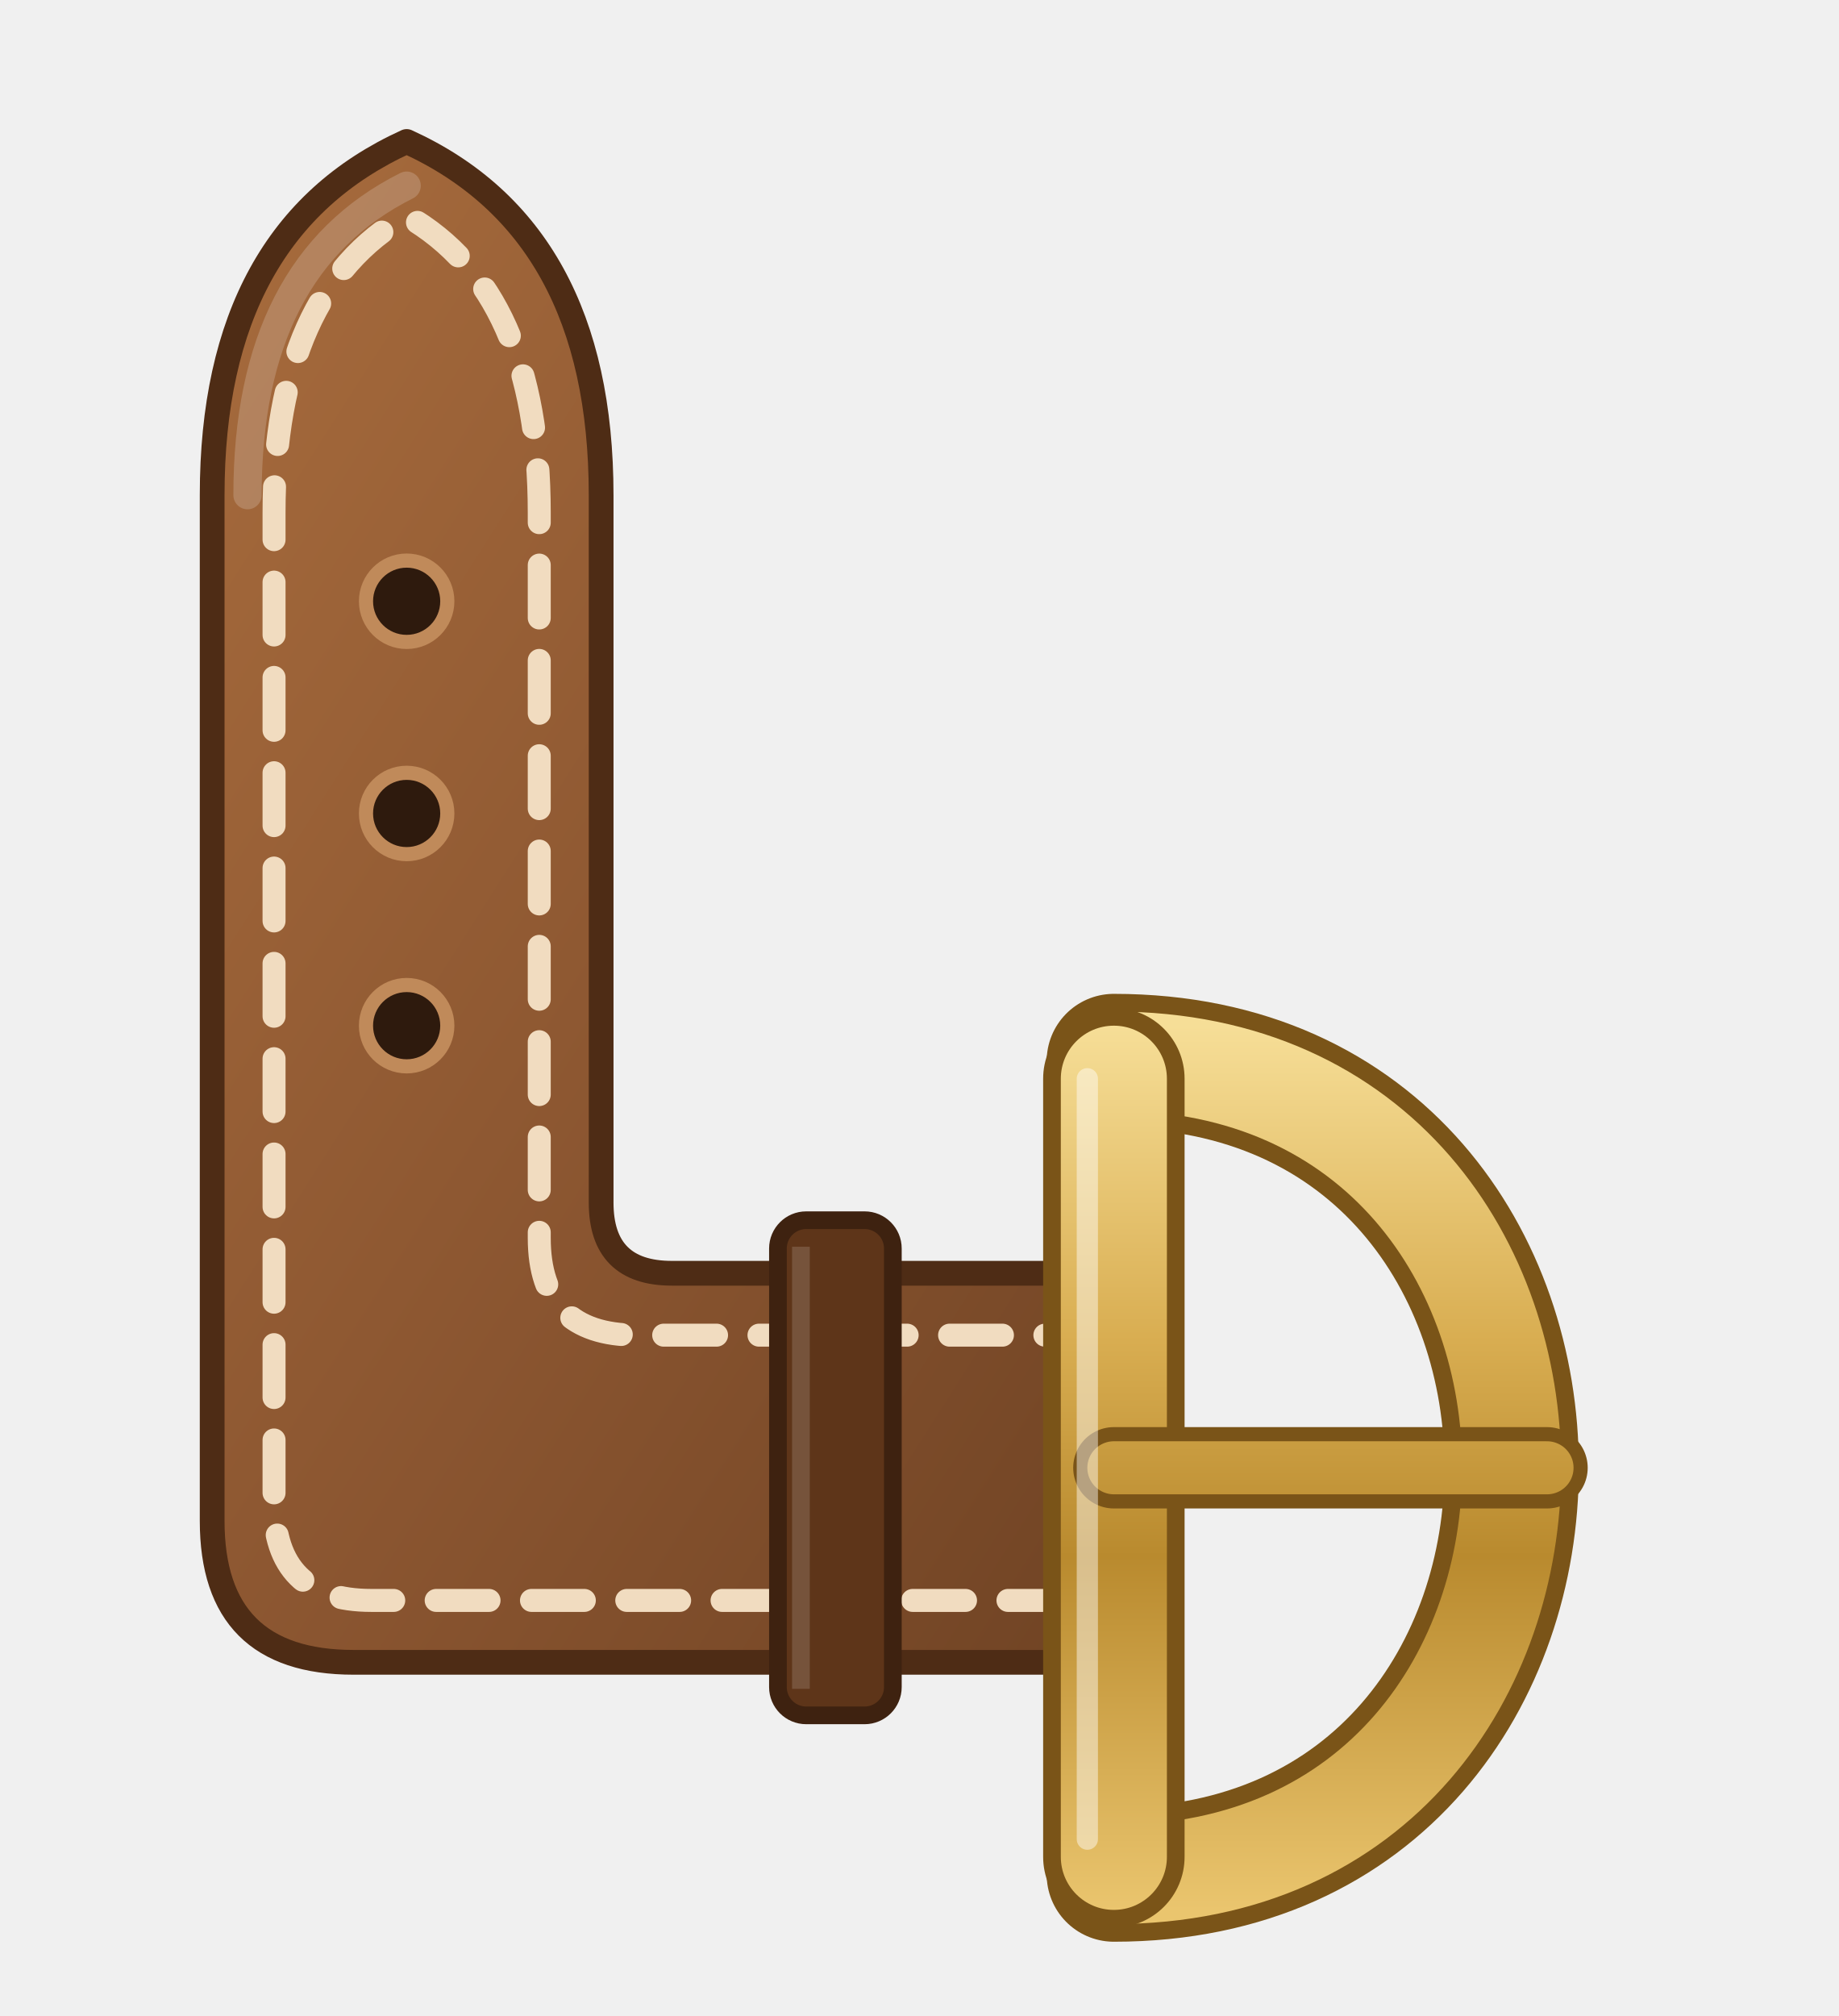
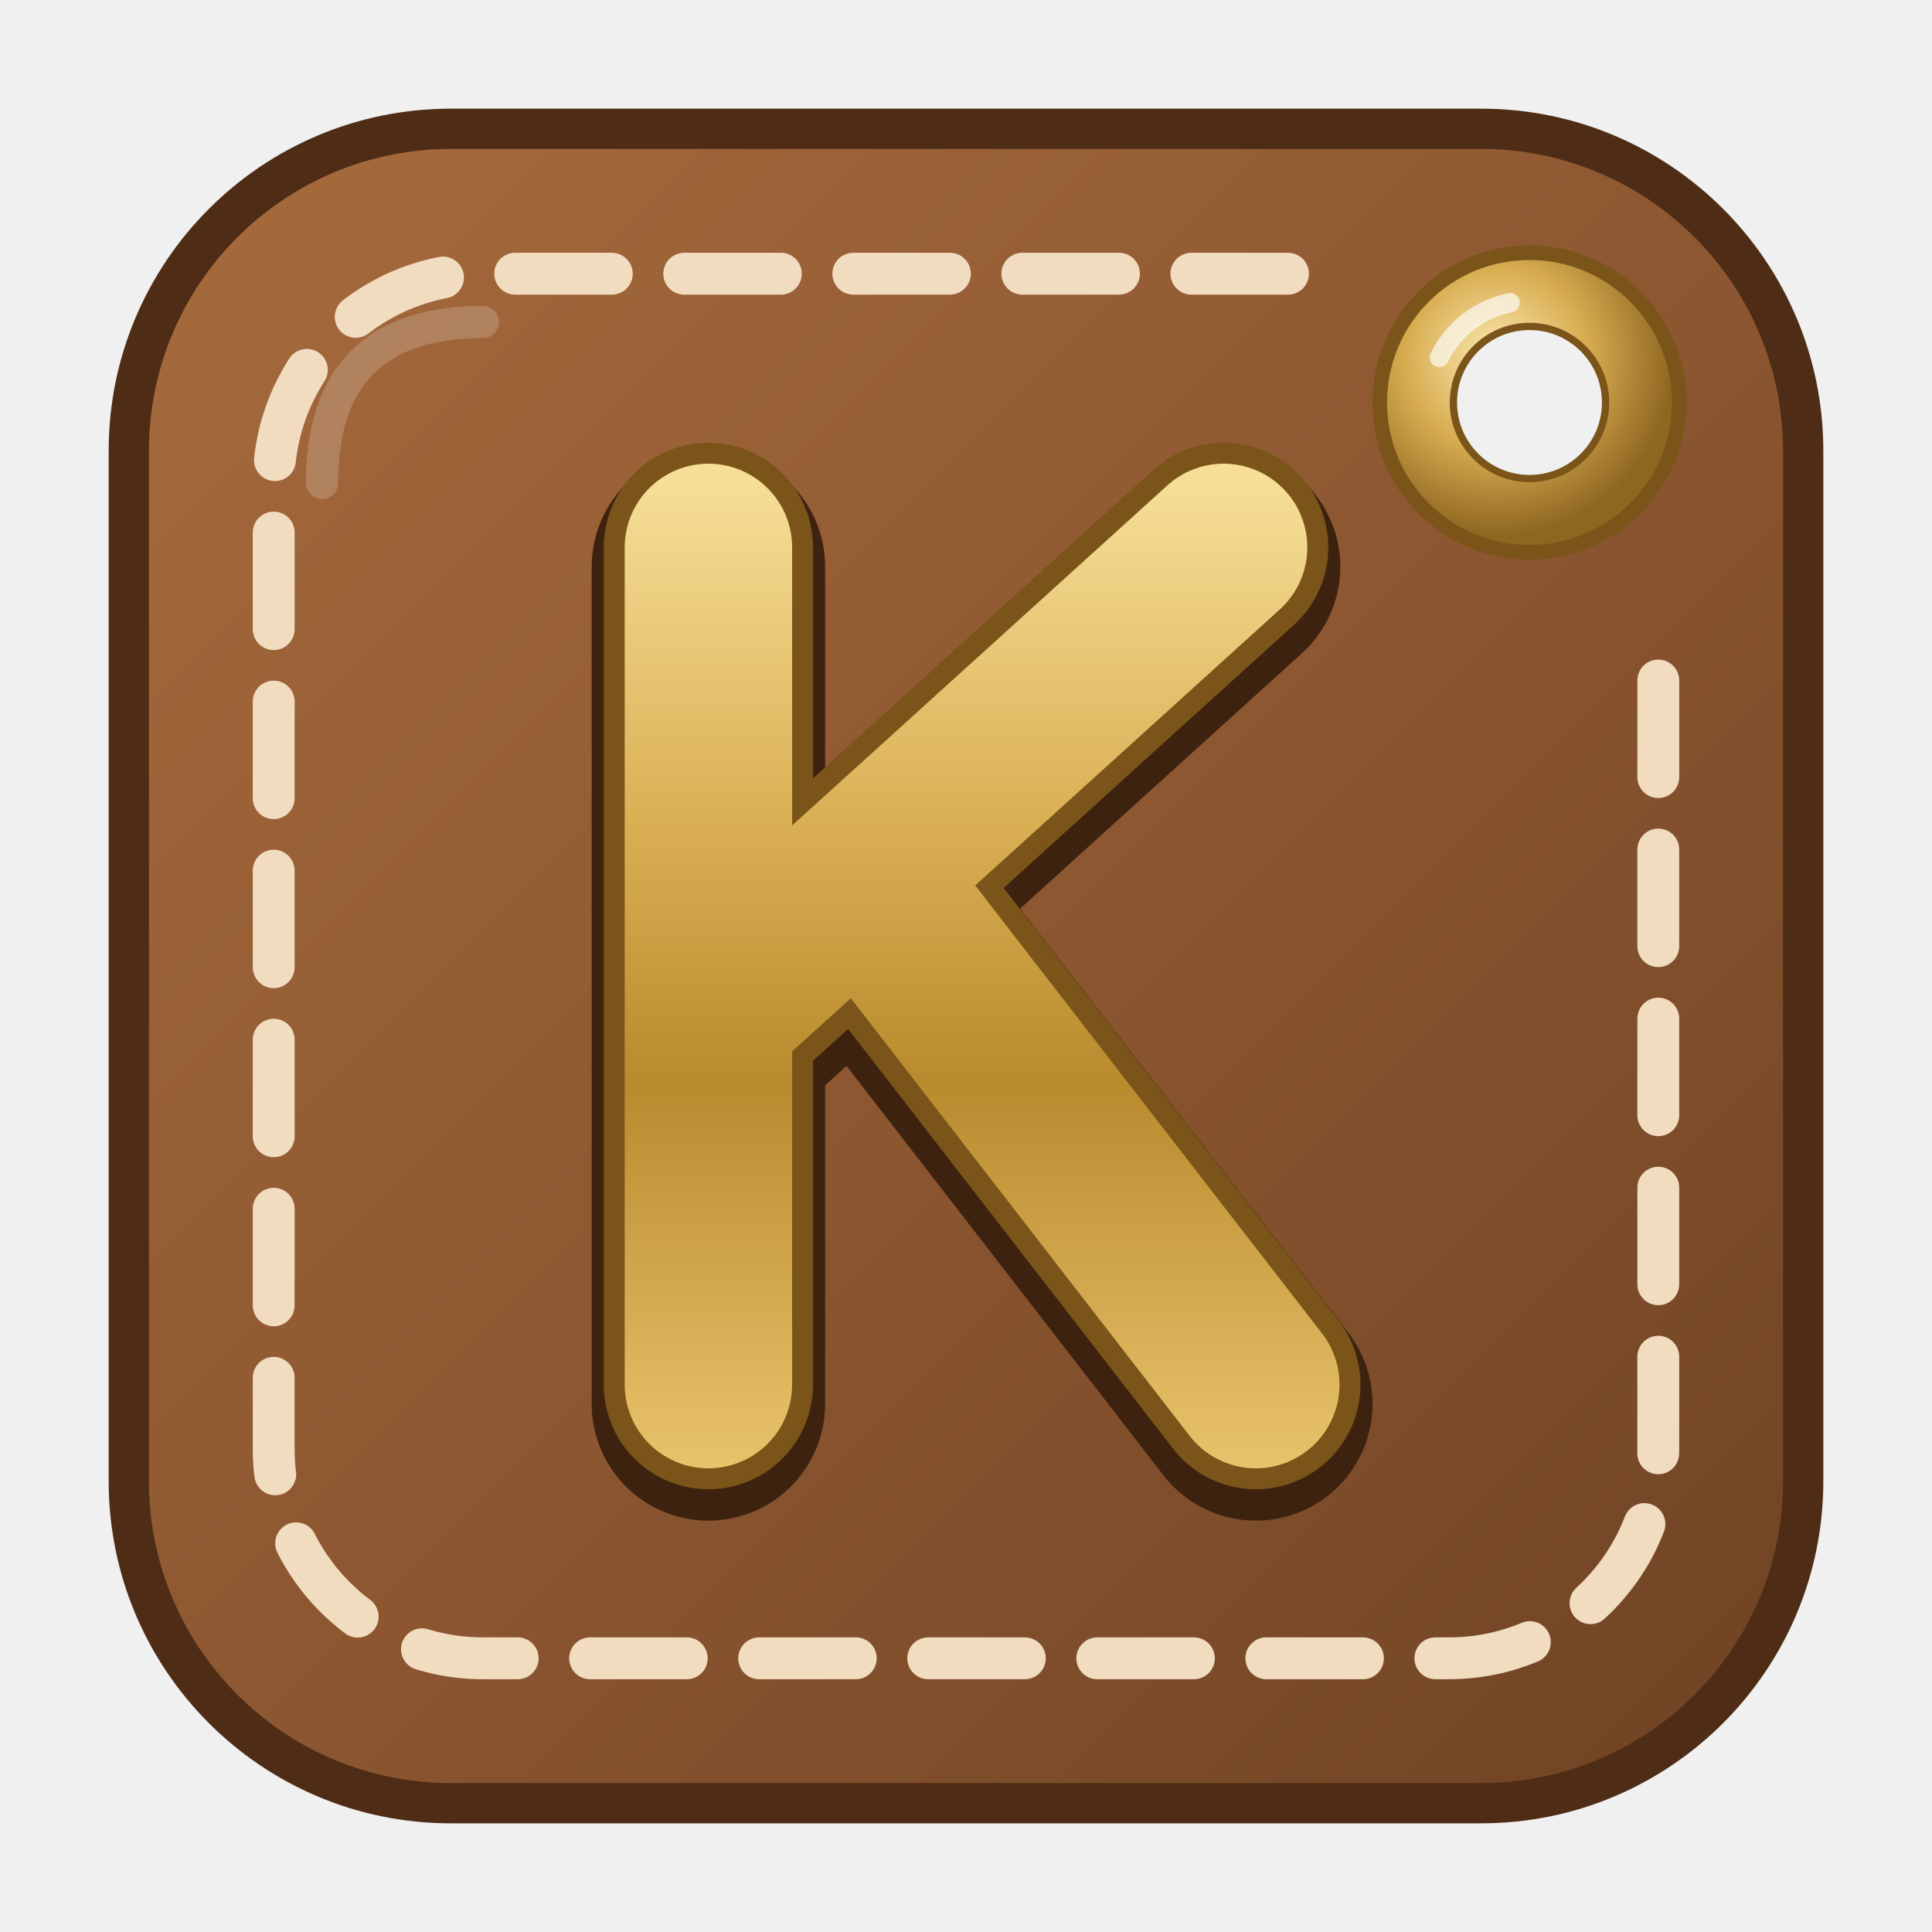
- <svg xmlns="http://www.w3.org/2000/svg" viewBox="8 2 104 114" role="img" aria-label="LeatherDraft">
+ <svg xmlns="http://www.w3.org/2000/svg" viewBox="0 0 120 120">
  <defs>
    <linearGradient id="leather" x1="0" y1="0" x2="1" y2="1">
      <stop offset="0" stop-color="#A86C3D" />
      <stop offset="0.55" stop-color="#8A5530" />
      <stop offset="1" stop-color="#6E4223" />
    </linearGradient>
-     <linearGradient id="brass" gradientUnits="userSpaceOnUse" x1="0" y1="60" x2="0" y2="110">
+     <linearGradient id="brass" gradientUnits="userSpaceOnUse" x1="0" y1="30" x2="0" y2="92">
      <stop offset="0" stop-color="#F6DE97" />
      <stop offset="0.35" stop-color="#D9AE52" />
      <stop offset="0.6" stop-color="#B98A2E" />
      <stop offset="1" stop-color="#EAC56E" />
    </linearGradient>
+     <radialGradient id="metal" cx="0.35" cy="0.3" r="0.8">
+       <stop offset="0" stop-color="#FBEAB4" />
+       <stop offset="0.5" stop-color="#D9AE52" />
+       <stop offset="1" stop-color="#8E6620" />
+     </radialGradient>
+     <mask id="hole">
+       <rect width="120" height="120" fill="white" />
+       <circle cx="95" cy="25" r="4.5" fill="black" />
+     </mask>
  </defs>
-   <path d="M20,30 Q20,15 31,10 Q42,15 42,30 L42,70 Q42,74 46,74 L74,74 L74,96 L28,96 Q20,96 20,88 Z" fill="url(#leather)" stroke="#4E2C15" stroke-width="1.4" stroke-linejoin="round" />
-   <path d="M22,30 Q22,17 31,12.5" fill="none" stroke="#FFFFFF" stroke-opacity="0.18" stroke-width="1.6" stroke-linecap="round" />
-   <path d="M68,92.5 L29,92.5 Q23.5,92.5 23.5,87 L23.5,31 Q23.5,18.5 31,14.2 Q38.5,18.5 38.5,31 L38.5,72 Q38.5,77.5 44,77.5 L68,77.5" fill="none" stroke="#F1DCC0" stroke-width="1.3" stroke-dasharray="2.99 2.4" stroke-linecap="round" />
-   <g fill="#2E1A0D" stroke="#C08A5A" stroke-width="0.8">
-     <circle cx="31" cy="36" r="2.3" />
-     <circle cx="31" cy="48" r="2.3" />
-     <circle cx="31" cy="60" r="2.3" />
+   <g mask="url(#hole)">
+     <path d="M28,8 H92 A20,20 0 0 1 112,28 V92 A20,20 0 0 1 92,112 H28 A20,20 0 0 1 8,92 V28 A20,20 0 0 1 28,8 Z" fill="url(#leather)" stroke="#4E2C15" stroke-width="2.5" stroke-linejoin="round" />
+     <path d="M20,30 Q20,20 30,20" fill="none" stroke="#FFFFFF" stroke-opacity="0.18" stroke-width="2" stroke-linecap="round" />
+     <path d="M80,17 H30 A13,13 0 0 0 17,30 V90 A13,13 0 0 0 30,103 H90 A13,13 0 0 0 103,90 V40" fill="none" stroke="#F1DCC0" stroke-width="2.6" stroke-dasharray="6 4.5" stroke-linecap="round" stroke-linejoin="round" />
+     <g fill="none" stroke-linecap="round" stroke-linejoin="round">
+       <path d="M44,34 V86 M44,63 L76,34 M54,55 L78,86" stroke="#3E2210" stroke-width="14.5" transform="translate(0,1.2)" />
+       <path d="M44,34 V86 M44,63 L76,34 M54,55 L78,86" stroke="#7A5418" stroke-width="13" />
+       <path d="M44,34 V86 M44,63 L76,34 M54,55 L78,86" stroke="url(#brass)" stroke-width="10.4" />
+     </g>
+     <circle cx="95" cy="25" r="9.4" fill="#4E2C15" fill-opacity="0.55" />
+     <circle cx="95" cy="25" r="6.9" fill="none" stroke="url(#metal)" stroke-width="4.8" />
+     <circle cx="95" cy="25" r="9.3" fill="none" stroke="#7A5418" stroke-width="0.9" />
+     <circle cx="95" cy="25" r="4.5" fill="none" stroke="#7A5418" stroke-width="0.9" />
+     <path d="M89.4,22.2 A6.3,6.3 0 0 1 93.8,18.8" fill="none" stroke="#FFFFFF" stroke-opacity="0.65" stroke-width="1.2" stroke-linecap="round" />
  </g>
-   <rect x="52" y="71" width="6.5" height="28" rx="1.6" fill="#5E3519" stroke="#3E2210" stroke-width="1" />
-   <path d="M53.3,72.5 V97.5" stroke="#FFFFFF" stroke-opacity="0.15" stroke-width="1" />
-   <path d="M71,62 C101,62 101,108 71,108" fill="none" stroke="#7A5418" stroke-width="7.6" stroke-linecap="round" />
-   <path d="M71,62 C101,62 101,108 71,108" fill="none" stroke="url(#brass)" stroke-width="5.6" stroke-linecap="round" />
-   <rect x="67.5" y="59.5" width="7" height="51" rx="3.5" fill="url(#brass)" stroke="#7A5418" stroke-width="1" />
-   <path d="M71,85 H95.5" stroke="#7A5418" stroke-width="4.6" stroke-linecap="round" />
-   <path d="M71,85 H95.5" stroke="url(#brass)" stroke-width="3" stroke-linecap="round" />
-   <path d="M69.5,63 V106" stroke="#FFFFFF" stroke-opacity="0.45" stroke-width="1.2" stroke-linecap="round" />
</svg>
